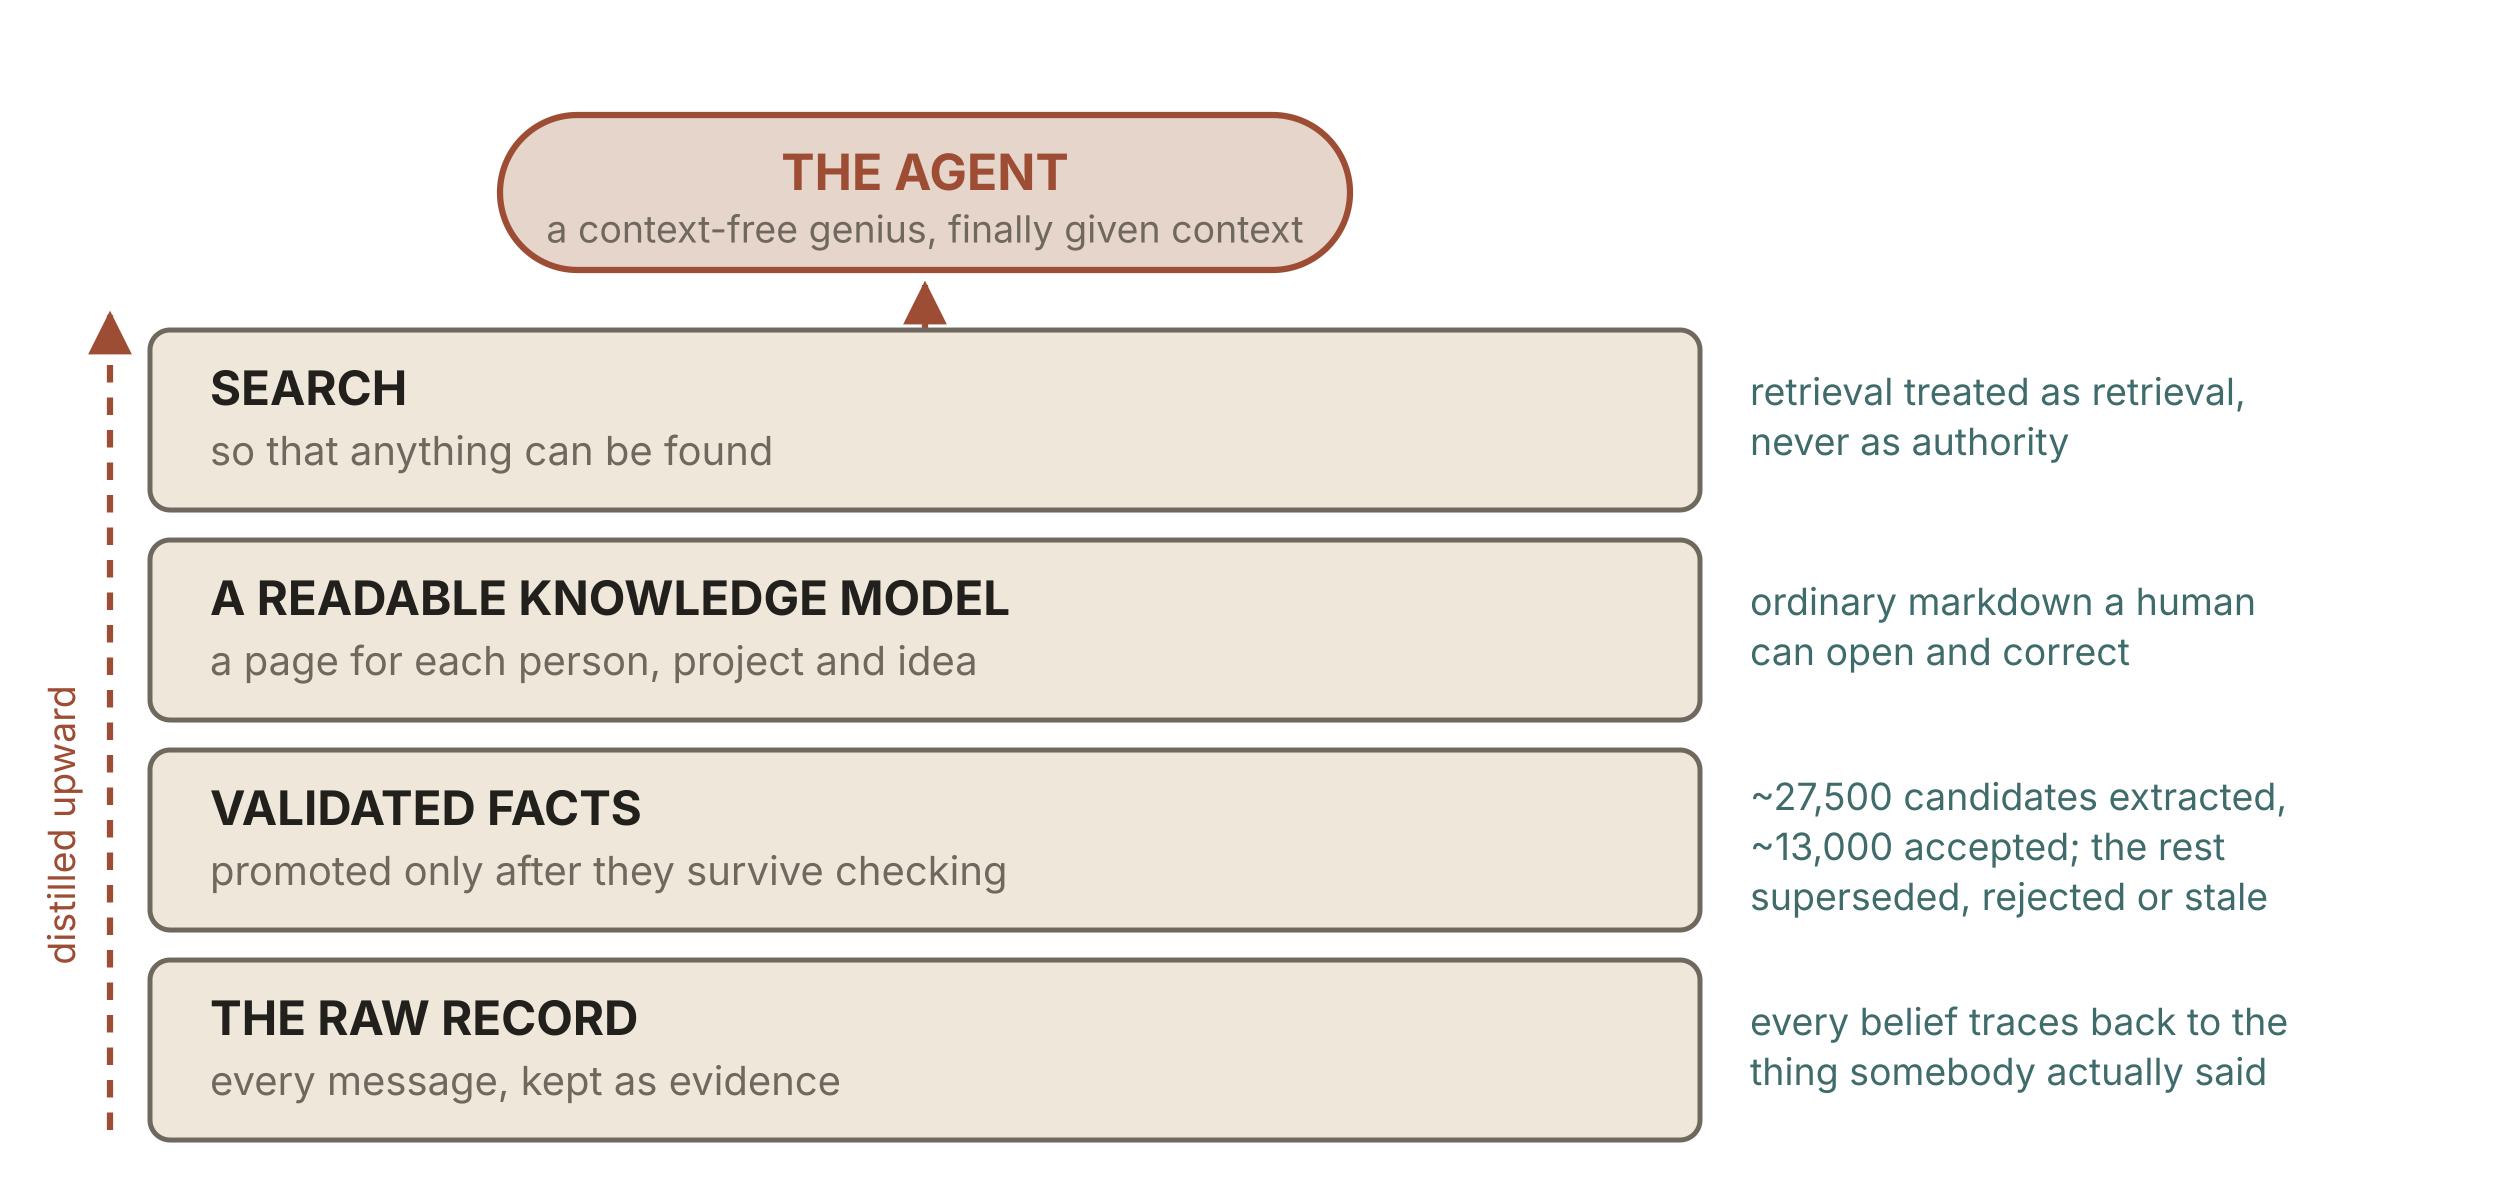
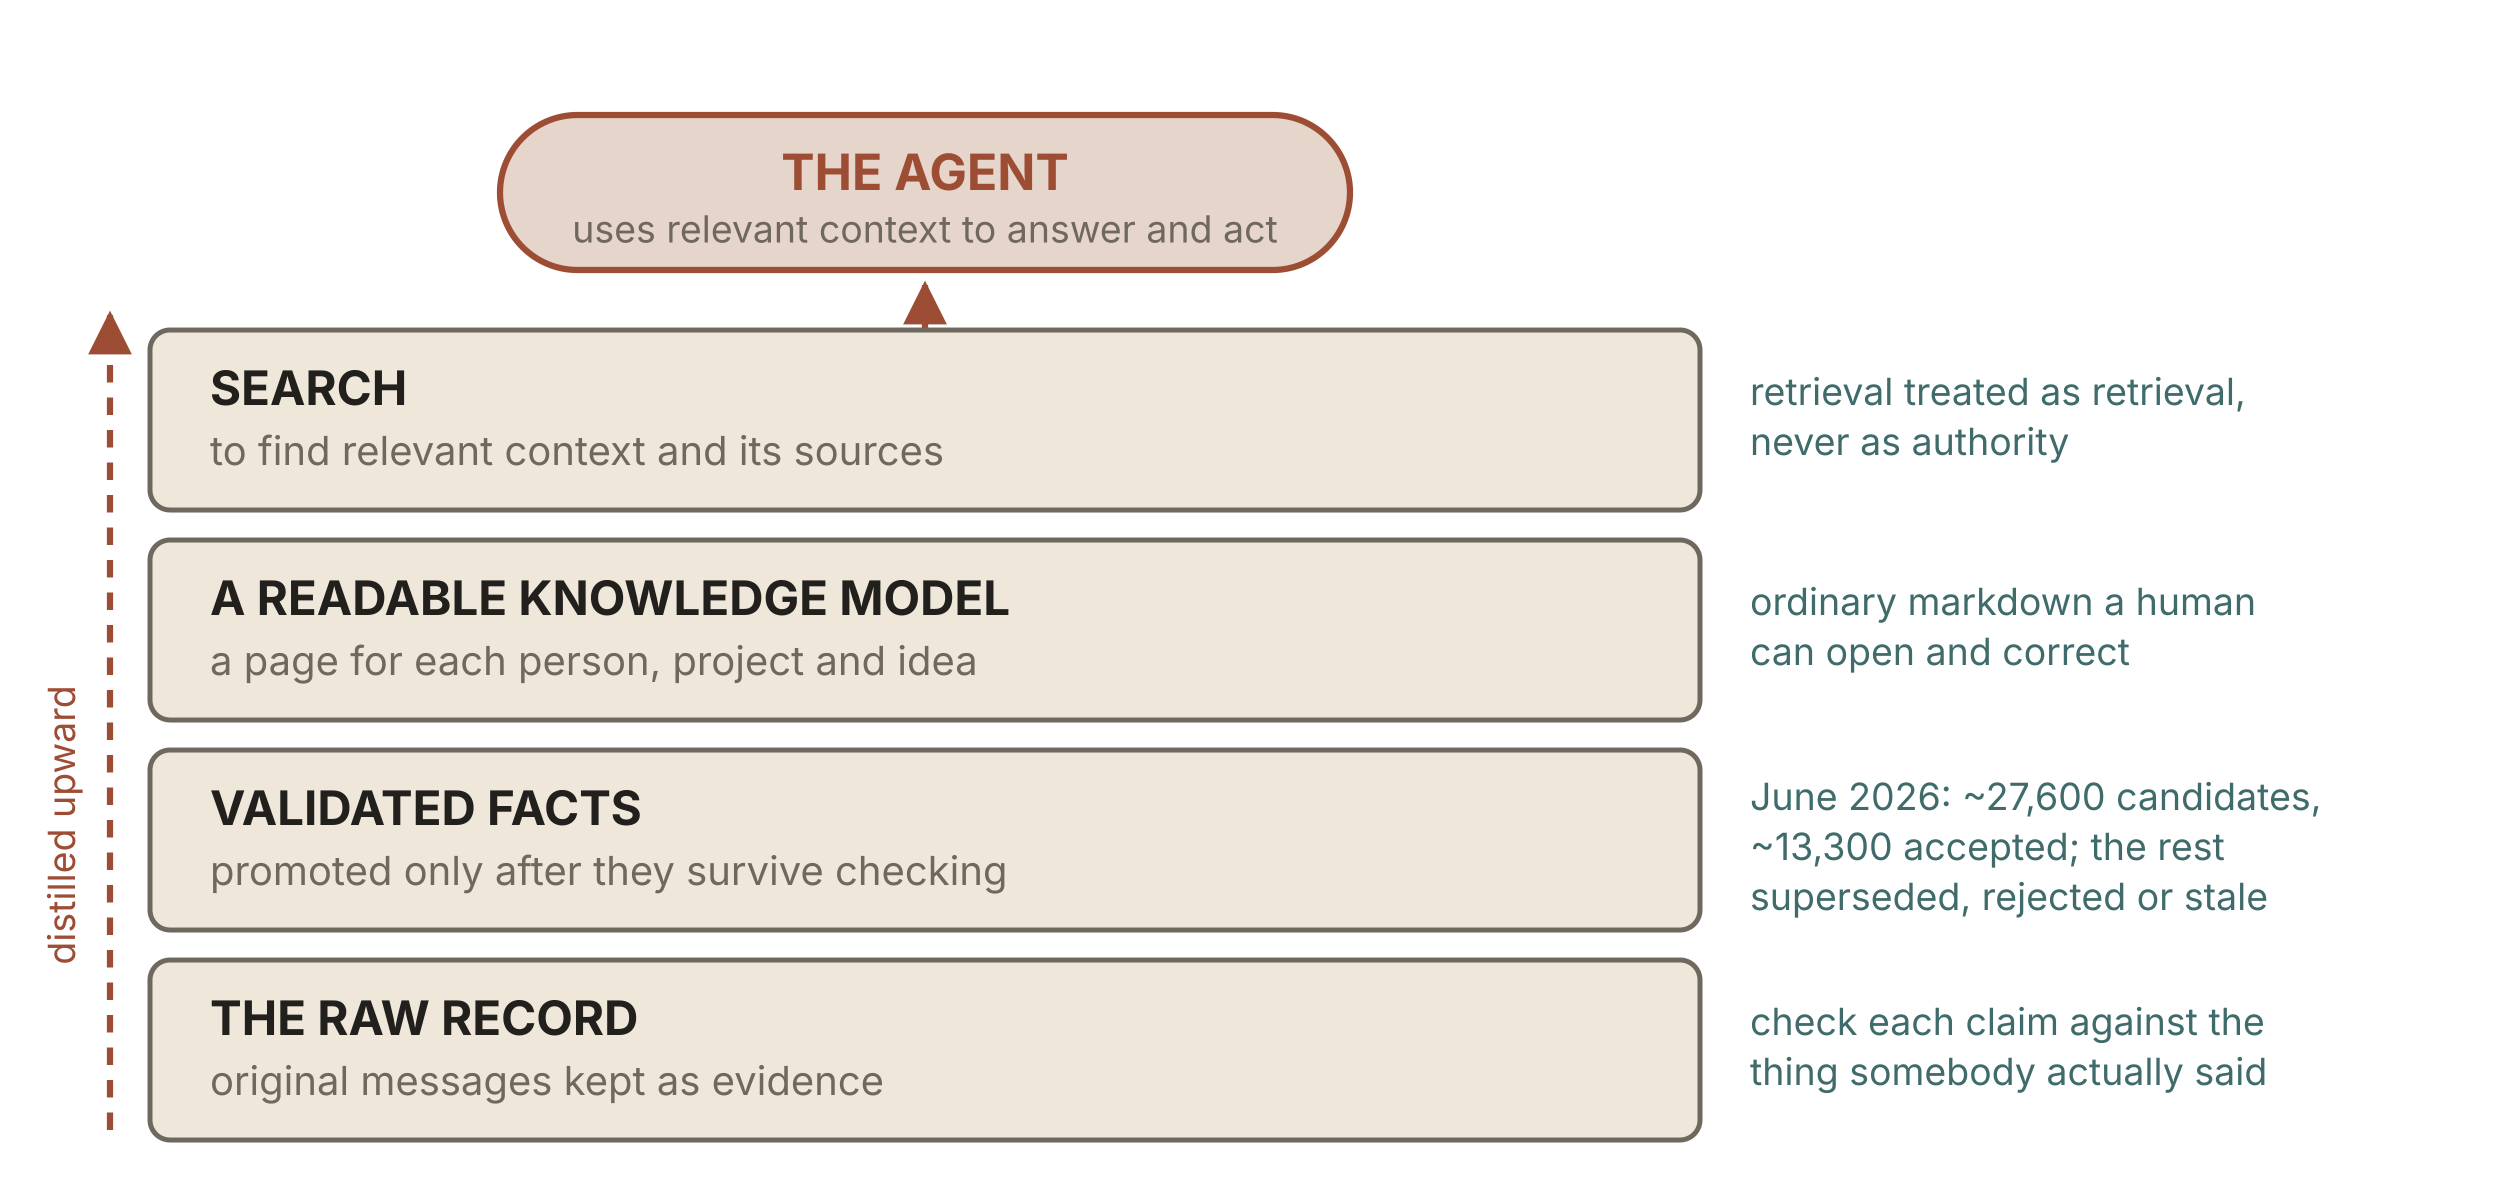
<svg xmlns="http://www.w3.org/2000/svg" viewBox="0 0 1000 476" role="img" aria-label="The layered shared-context memory bank an agent sits on">
  <style>
    text { font-family: Inter, "Helvetica Neue", Helvetica, Arial, sans-serif; }
    .ink { fill: #22201d; }
    .muted { fill: #6f685e; }
    .accent { fill: #9e4d35; }
    .cool { fill: #3f6b6b; }
    .panel { fill: #efe8da; }
    .soft { fill: #e6d5cb; }
    .softc { fill: #d6e2e0; }
    .s-ink { stroke: #22201d; fill: none; }
    .s-muted { stroke: #6f685e; fill: none; }
    .s-line { stroke: #d8d0c3; fill: none; }
    .s-accent { stroke: #9e4d35; fill: none; }
    .s-cool { stroke: #3f6b6b; fill: none; }
    .m-ink { fill: #22201d; }
    .m-accent { fill: #9e4d35; }
    .m-cool { fill: #3f6b6b; }
    .m-muted { fill: #6f685e; }
    @media (prefers-color-scheme: dark) {
      .ink { fill: #eee9df; } .muted { fill: #aaa196; } .accent { fill: #d18165; } .cool { fill: #7fb3ad; }
      .panel { fill: #26231f; } .soft { fill: #3d2c25; } .softc { fill: #26332f; }
      .s-ink { stroke: #eee9df; } .s-muted { stroke: #aaa196; } .s-line { stroke: #3d3832; }
      .s-accent { stroke: #d18165; } .s-cool { stroke: #7fb3ad; }
      .m-ink { fill: #eee9df; } .m-accent { fill: #d18165; } .m-cool { fill: #7fb3ad; } .m-muted { fill: #aaa196; }
    }
  </style>
  <defs>
    <marker id="a-ink" viewBox="0 0 10 10" refX="9" refY="5" markerWidth="7" markerHeight="7" orient="auto-start-reverse">
      <path d="M0,0 L10,5 L0,10 z" class="m-ink" />
    </marker>
    <marker id="a-accent" viewBox="0 0 10 10" refX="9" refY="5" markerWidth="7" markerHeight="7" orient="auto-start-reverse">
      <path d="M0,0 L10,5 L0,10 z" class="m-accent" />
    </marker>
    <marker id="a-cool" viewBox="0 0 10 10" refX="9" refY="5" markerWidth="7" markerHeight="7" orient="auto-start-reverse">
      <path d="M0,0 L10,5 L0,10 z" class="m-cool" />
    </marker>
    <marker id="a-muted" viewBox="0 0 10 10" refX="9" refY="5" markerWidth="7" markerHeight="7" orient="auto-start-reverse">
      <path d="M0,0 L10,5 L0,10 z" class="m-muted" />
    </marker>
  </defs>
  <rect x="200" y="46" width="340" height="62" rx="31" class="soft" stroke="#9e4d35" stroke-width="2.5" />
  <text x="370" y="76" font-size="20" font-weight="700" text-anchor="middle" class="accent">THE AGENT</text>
-   <text x="370" y="97" font-size="15" text-anchor="middle" class="muted">a context-free genius, finally given context</text>
+   <text x="370" y="97" font-size="15" text-anchor="middle" class="muted">uses relevant context to answer and act</text>
  <line x1="370" y1="132" x2="370" y2="114" class="s-accent" stroke-width="2.5" marker-end="url(#a-accent)" />
  <path d="M44 452 L44 126" class="s-accent" stroke-width="2.5" stroke-dasharray="7 6" marker-end="url(#a-accent)" />
  <text transform="translate(30,330) rotate(-90)" font-size="15" text-anchor="middle" class="accent">distilled upward</text>
  <rect x="60" y="132" width="620" height="72" rx="8" class="panel" stroke="#6f685e" stroke-width="2" />
  <text x="84" y="162" font-size="19" font-weight="700" class="ink">SEARCH</text>
-   <text x="84" y="186" font-size="16" class="muted">so that anything can be found</text>
+   <text x="84" y="186" font-size="16" class="muted">to find relevant context and its sources</text>
  <text x="700" y="162" font-size="15" class="cool">retrieval treated as retrieval,</text>
  <text x="700" y="182" font-size="15" class="cool">never as authority</text>
  <rect x="60" y="216" width="620" height="72" rx="8" class="panel" stroke="#6f685e" stroke-width="2" />
  <text x="84" y="246" font-size="19" font-weight="700" class="ink">A READABLE KNOWLEDGE MODEL</text>
  <text x="84" y="270" font-size="16" class="muted">a page for each person, project and idea</text>
  <text x="700" y="246" font-size="15" class="cool">ordinary markdown a human</text>
  <text x="700" y="266" font-size="15" class="cool">can open and correct</text>
  <rect x="60" y="300" width="620" height="72" rx="8" class="panel" stroke="#6f685e" stroke-width="2" />
  <text x="84" y="330" font-size="19" font-weight="700" class="ink">VALIDATED FACTS</text>
  <text x="84" y="354" font-size="16" class="muted">promoted only after they survive checking</text>
-   <text x="700" y="324" font-size="15" class="cool">~27,500 candidates extracted,</text>
-   <text x="700" y="344" font-size="15" class="cool">~13,000 accepted; the rest</text>
+   <text x="700" y="324" font-size="15" class="cool">June 2026: ~27,600 candidates,</text>
+   <text x="700" y="344" font-size="15" class="cool">~13,300 accepted; the rest</text>
  <text x="700" y="364" font-size="15" class="cool">superseded, rejected or stale</text>
  <rect x="60" y="384" width="620" height="72" rx="8" class="panel" stroke="#6f685e" stroke-width="2" />
  <text x="84" y="414" font-size="19" font-weight="700" class="ink">THE RAW RECORD</text>
-   <text x="84" y="438" font-size="16" class="muted">every message, kept as evidence</text>
-   <text x="700" y="414" font-size="15" class="cool">every belief traces back to the</text>
+   <text x="84" y="438" font-size="16" class="muted">original messages kept as evidence</text>
+   <text x="700" y="414" font-size="15" class="cool">check each claim against the</text>
  <text x="700" y="434" font-size="15" class="cool">thing somebody actually said</text>
</svg>
